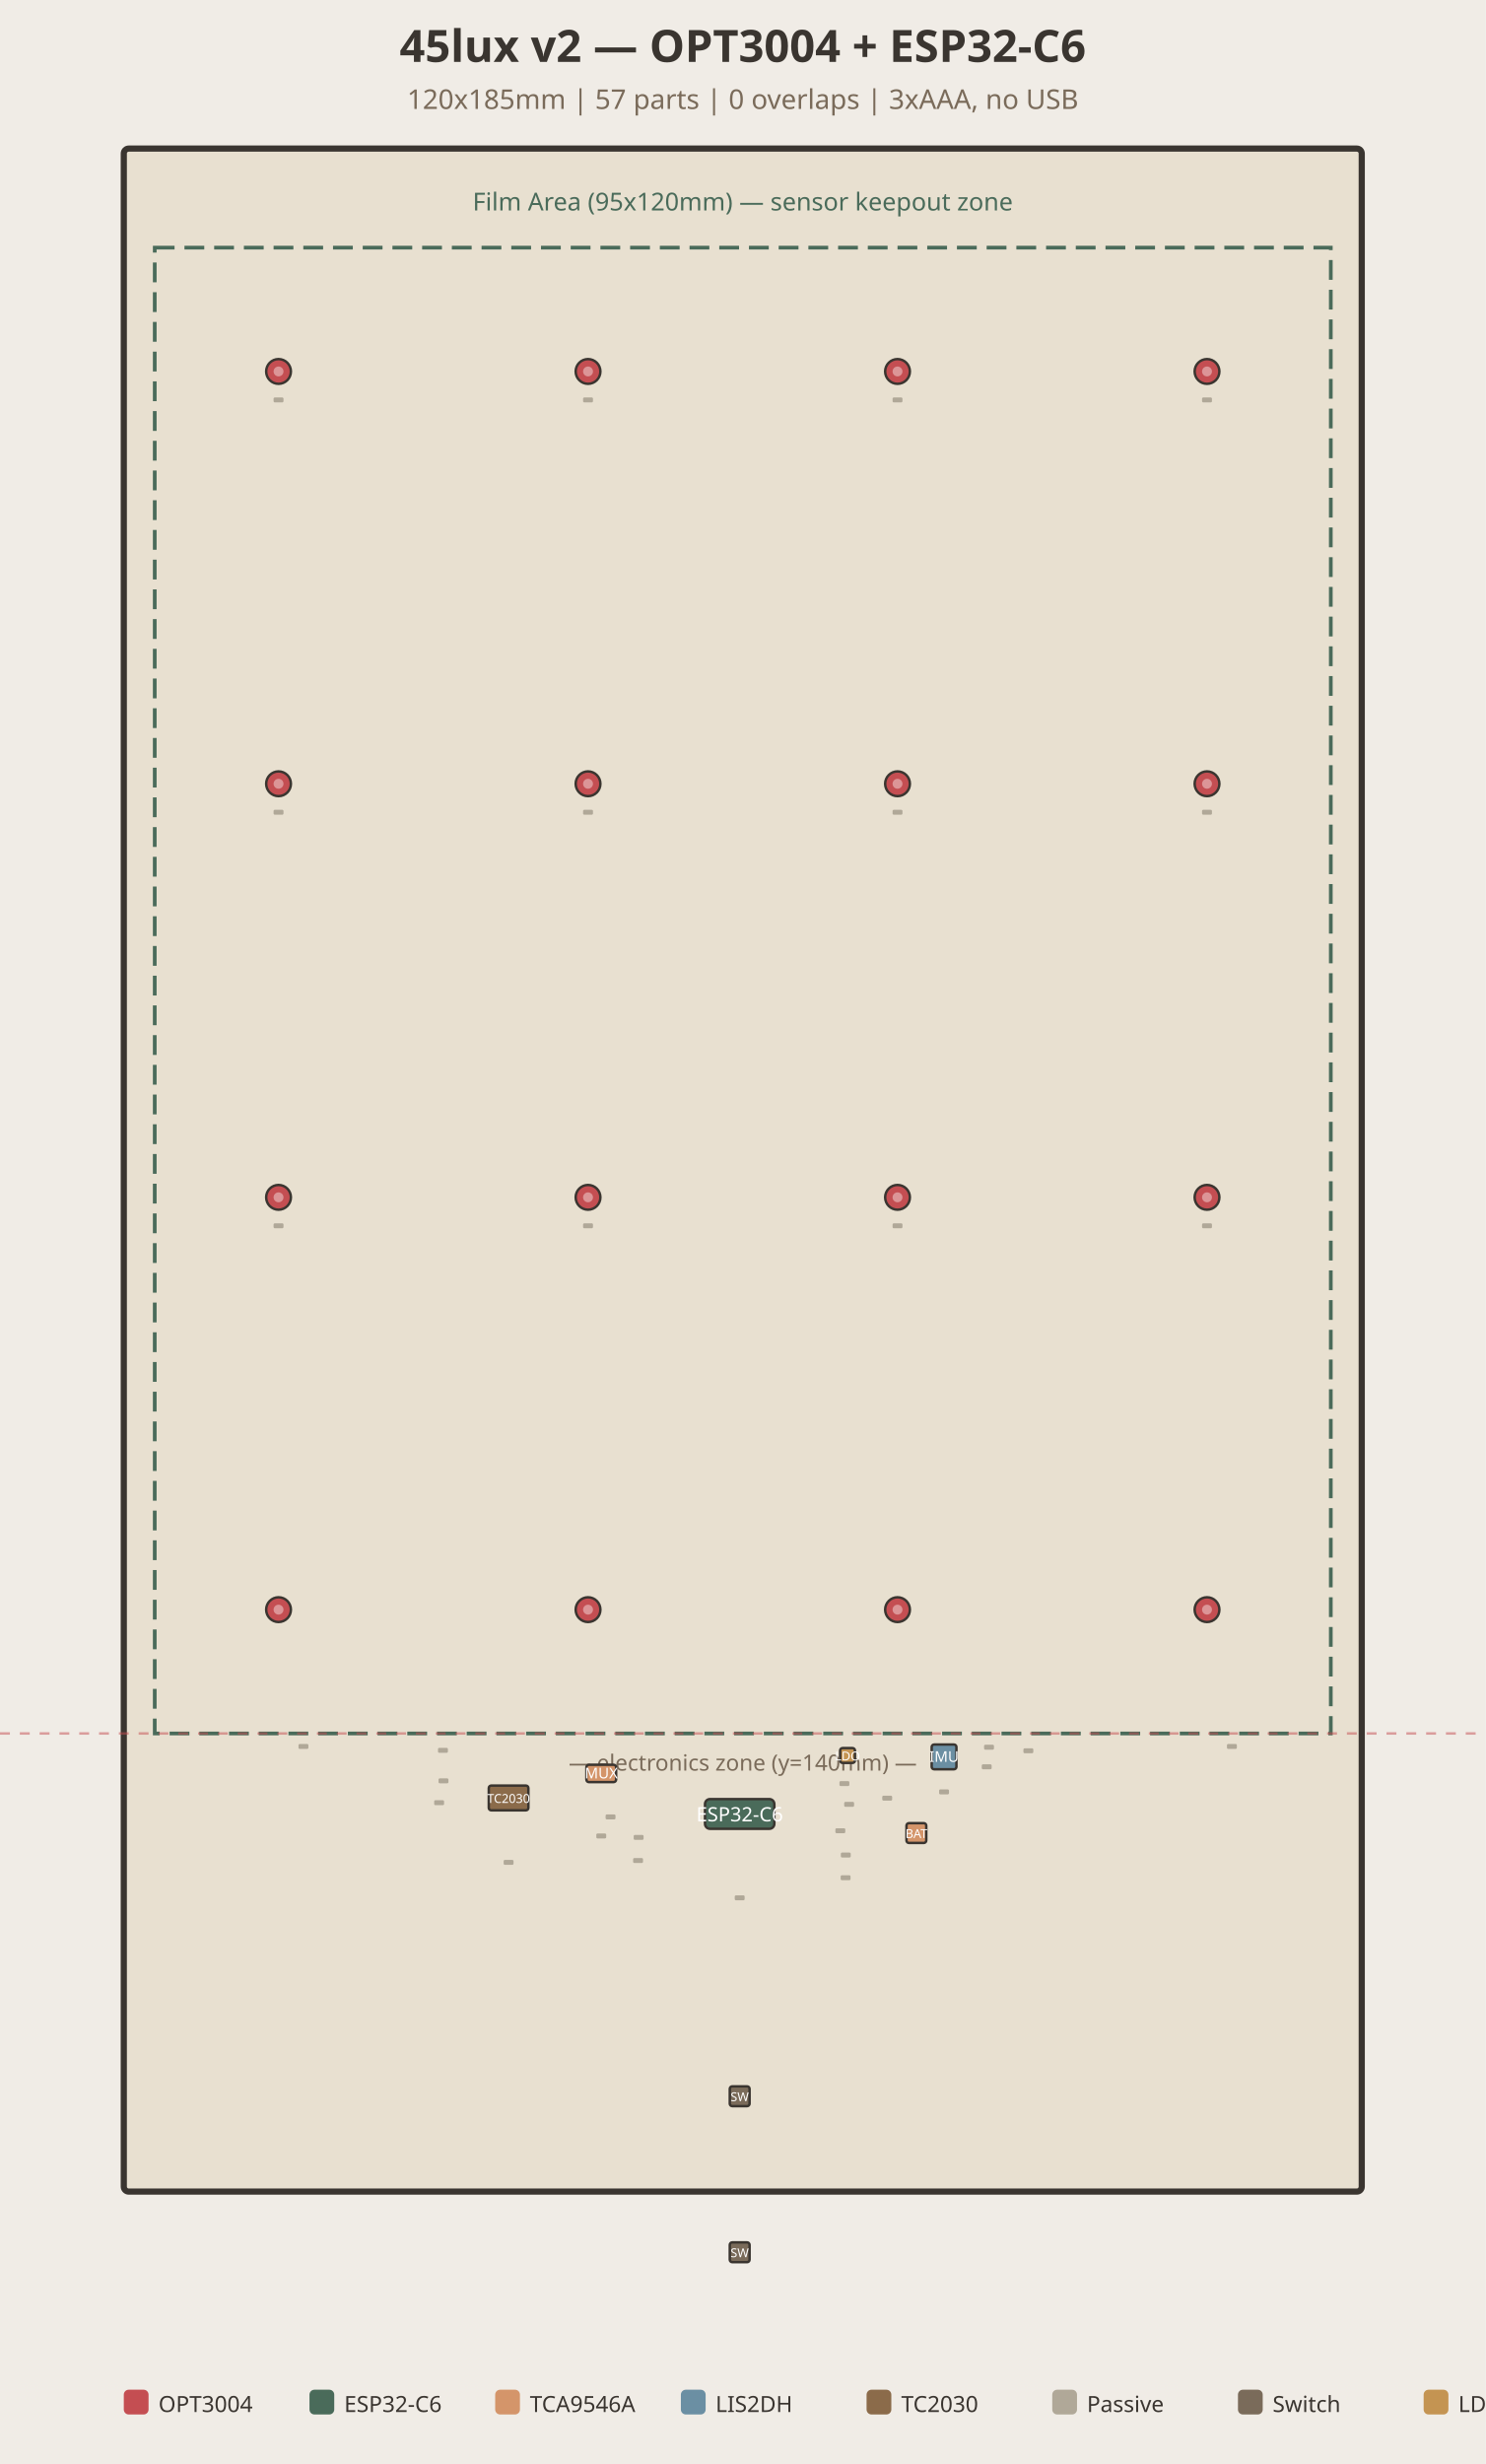
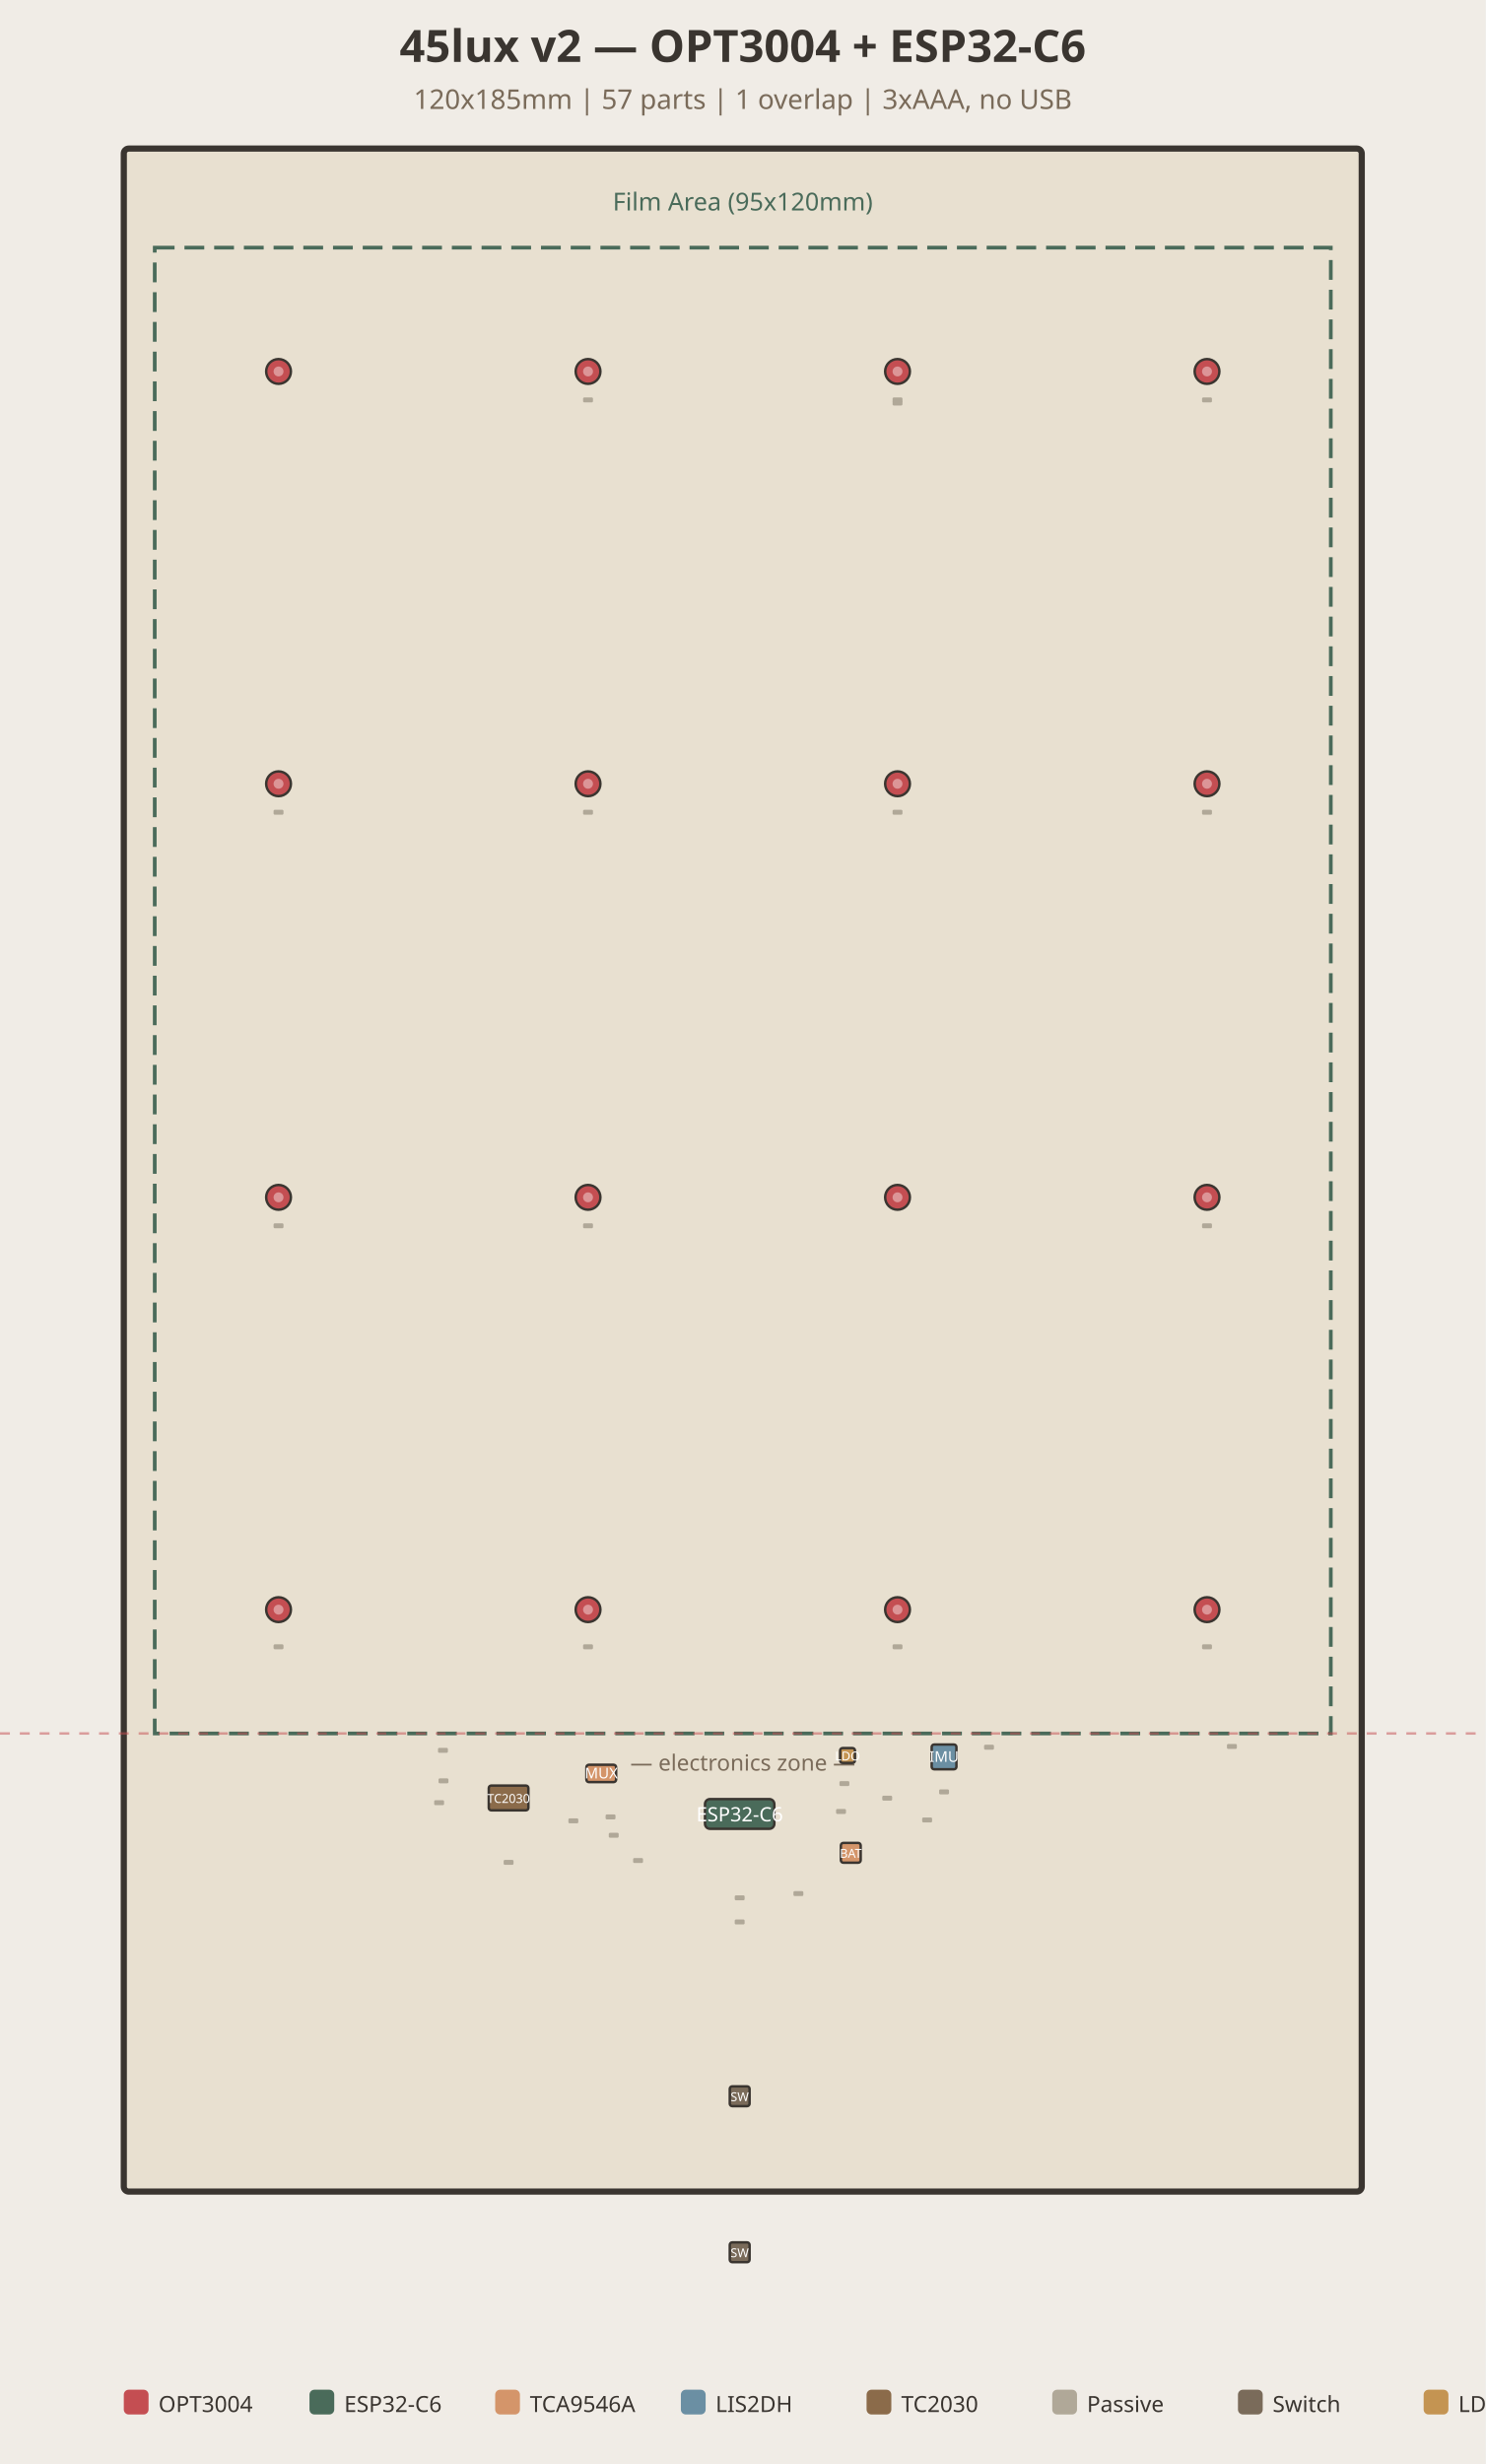
<svg xmlns="http://www.w3.org/2000/svg" width="600.0" height="995.0">
  <rect width="600.0" height="995.0" fill="#f0ece6" />
  <rect x="50.0" y="60.0" width="500.0" height="825.0" fill="#e8e0d0" stroke="#3a3530" stroke-width="2.5" rx="2" />
  <rect x="62.5" y="100.0" width="475.0" height="600.0" fill="none" stroke="#4a6b5a" stroke-width="1.5" stroke-dasharray="8,4" />
-   <text x="300.0" y="85.0" text-anchor="middle" font-size="10" fill="#4a6b5a" font-family="sans-serif">Film Area (95x120mm) — sensor keepout zone</text>
+   <text x="300.0" y="85.0" text-anchor="middle" font-size="10" fill="#4a6b5a" font-family="sans-serif">Film Area (95x120mm)</text>
  <line x1="0" y1="700.0" x2="600.0" y2="700.0" stroke="#c44e52" stroke-width="1" stroke-dasharray="4,4" opacity="0.5" />
-   <text x="300.0" y="715.0" text-anchor="middle" font-size="9" fill="#7a6b5a" font-family="sans-serif">— electronics zone (y=140mm) —</text>
+   <text x="300.0" y="715.0" text-anchor="middle" font-size="9" fill="#7a6b5a" font-family="sans-serif">— electronics zone —</text>
  <circle cx="112.5" cy="150.0" r="5" fill="#c44e52" stroke="#3a3530" stroke-width="1" />
  <circle cx="112.5" cy="150.0" r="2" fill="white" opacity="0.4" />
  <circle cx="237.5" cy="150.0" r="5" fill="#c44e52" stroke="#3a3530" stroke-width="1" />
  <circle cx="237.5" cy="150.0" r="2" fill="white" opacity="0.4" />
  <circle cx="362.5" cy="150.0" r="5" fill="#c44e52" stroke="#3a3530" stroke-width="1" />
  <circle cx="362.5" cy="150.0" r="2" fill="white" opacity="0.4" />
  <circle cx="487.5" cy="150.0" r="5" fill="#c44e52" stroke="#3a3530" stroke-width="1" />
  <circle cx="487.5" cy="150.0" r="2" fill="white" opacity="0.4" />
  <circle cx="112.5" cy="316.5" r="5" fill="#c44e52" stroke="#3a3530" stroke-width="1" />
  <circle cx="112.5" cy="316.5" r="2" fill="white" opacity="0.4" />
  <circle cx="237.5" cy="316.5" r="5" fill="#c44e52" stroke="#3a3530" stroke-width="1" />
  <circle cx="237.5" cy="316.5" r="2" fill="white" opacity="0.4" />
  <circle cx="362.5" cy="316.5" r="5" fill="#c44e52" stroke="#3a3530" stroke-width="1" />
  <circle cx="362.5" cy="316.5" r="2" fill="white" opacity="0.4" />
  <circle cx="487.5" cy="316.5" r="5" fill="#c44e52" stroke="#3a3530" stroke-width="1" />
  <circle cx="487.5" cy="316.5" r="2" fill="white" opacity="0.4" />
  <circle cx="112.5" cy="483.5" r="5" fill="#c44e52" stroke="#3a3530" stroke-width="1" />
  <circle cx="112.5" cy="483.5" r="2" fill="white" opacity="0.4" />
  <circle cx="237.5" cy="483.5" r="5" fill="#c44e52" stroke="#3a3530" stroke-width="1" />
  <circle cx="237.5" cy="483.5" r="2" fill="white" opacity="0.4" />
  <circle cx="362.5" cy="483.5" r="5" fill="#c44e52" stroke="#3a3530" stroke-width="1" />
  <circle cx="362.5" cy="483.5" r="2" fill="white" opacity="0.4" />
  <circle cx="487.5" cy="483.5" r="5" fill="#c44e52" stroke="#3a3530" stroke-width="1" />
  <circle cx="487.5" cy="483.5" r="2" fill="white" opacity="0.4" />
  <circle cx="112.5" cy="650.0" r="5" fill="#c44e52" stroke="#3a3530" stroke-width="1" />
  <circle cx="112.5" cy="650.0" r="2" fill="white" opacity="0.4" />
+   <rect x="110.5" y="664.0" width="4" height="2" fill="#b0a898" stroke="none" rx="0.5" />
  <circle cx="237.5" cy="650.0" r="5" fill="#c44e52" stroke="#3a3530" stroke-width="1" />
  <circle cx="237.5" cy="650.0" r="2" fill="white" opacity="0.4" />
+   <rect x="235.5" y="664.0" width="4" height="2" fill="#b0a898" stroke="none" rx="0.5" />
  <circle cx="362.5" cy="650.0" r="5" fill="#c44e52" stroke="#3a3530" stroke-width="1" />
  <circle cx="362.5" cy="650.0" r="2" fill="white" opacity="0.4" />
+   <rect x="360.5" y="664.0" width="4" height="2" fill="#b0a898" stroke="none" rx="0.5" />
  <circle cx="487.5" cy="650.0" r="5" fill="#c44e52" stroke="#3a3530" stroke-width="1" />
  <circle cx="487.5" cy="650.0" r="2" fill="white" opacity="0.4" />
+   <rect x="485.5" y="664.0" width="4" height="2" fill="#b0a898" stroke="none" rx="0.5" />
  <rect x="339.317" y="705.893" width="6" height="6" fill="#c49452" stroke="#3a3530" rx="1" />
  <text x="342.317" y="710.893" text-anchor="middle" font-size="5" fill="white" font-family="sans-serif">LDO</text>
  <rect x="284.749" y="726.497" width="28" height="12" fill="#4a6b5a" stroke="#3a3530" rx="2" />
  <text x="298.749" y="735.497" text-anchor="middle" font-size="8" fill="white" font-family="sans-serif">ESP32-C6</text>
  <rect x="236.843" y="712.64" width="12" height="7" fill="#d4956a" stroke="#3a3530" rx="1" />
  <text x="242.843" y="718.14" text-anchor="middle" font-size="6" fill="white" font-family="sans-serif">MUX</text>
  <rect x="376.297" y="704.463" width="10" height="10" fill="#6b8fa3" stroke="#3a3530" rx="1" />
  <text x="381.297" y="711.463" text-anchor="middle" font-size="6" fill="white" font-family="sans-serif">IMU</text>
  <rect x="356.337" y="725.122" width="4" height="2" fill="#b0a898" stroke="none" rx="0.5" />
  <rect x="197.413" y="721.04" width="16" height="10" fill="#8b6b4a" stroke="#3a3530" rx="1" />
  <text x="205.413" y="728.04" text-anchor="middle" font-size="5" fill="white" font-family="sans-serif">TC2030</text>
  <rect x="339.051" y="719.235" width="4" height="2" fill="#b0a898" stroke="none" rx="0.5" />
+   <rect x="360.5" y="160.5" width="4" height="2" fill="#b0a898" stroke="none" rx="0.5" />
+   <rect x="110.5" y="494.0" width="4" height="2" fill="#b0a898" stroke="none" rx="0.5" />
+   <rect x="485.5" y="494.0" width="4" height="2" fill="#b0a898" stroke="none" rx="0.5" />
+   <rect x="244.596" y="732.701" width="4" height="2" fill="#b0a898" stroke="none" rx="0.5" />
+   <rect x="495.56" y="704.246" width="4" height="2" fill="#b0a898" stroke="none" rx="0.5" />
  <rect x="397.46" y="704.548" width="4" height="2" fill="#b0a898" stroke="none" rx="0.5" />
+   <rect x="296.749" y="765.372" width="4" height="2" fill="#b0a898" stroke="none" rx="0.5" />
+   <rect x="379.297" y="722.588" width="4" height="2" fill="#b0a898" stroke="none" rx="0.5" />
+   <rect x="176.907" y="705.815" width="4" height="2" fill="#b0a898" stroke="none" rx="0.5" />
+   <rect x="235.5" y="160.5" width="4" height="2" fill="#b0a898" stroke="none" rx="0.5" />
  <rect x="110.5" y="327.0" width="4" height="2" fill="#b0a898" stroke="none" rx="0.5" />
-   <rect x="110.5" y="160.5" width="4" height="2" fill="#b0a898" stroke="none" rx="0.5" />
-   <rect x="360.5" y="160.5" width="4" height="2" fill="#b0a898" stroke="none" rx="0.5" />
-   <rect x="296.749" y="765.372" width="4" height="2" fill="#b0a898" stroke="none" rx="0.5" />
  <rect x="203.413" y="751.052" width="4" height="2" fill="#b0a898" stroke="none" rx="0.5" />
+   <rect x="485.5" y="160.5" width="4" height="2" fill="#b0a898" stroke="none" rx="0.5" />
  <rect x="235.5" y="494.0" width="4" height="2" fill="#b0a898" stroke="none" rx="0.5" />
-   <rect x="379.297" y="722.588" width="4" height="2" fill="#b0a898" stroke="none" rx="0.5" />
-   <rect x="120.56" y="704.246" width="4" height="2" fill="#b0a898" stroke="none" rx="0.5" />
-   <rect x="340.962" y="727.622" width="4" height="2" fill="#b0a898" stroke="none" rx="0.5" />
-   <rect x="235.5" y="160.5" width="4" height="2" fill="#b0a898" stroke="none" rx="0.5" />
-   <rect x="360.5" y="494.0" width="4" height="2" fill="#b0a898" stroke="none" rx="0.5" />
-   <rect x="485.5" y="494.0" width="4" height="2" fill="#b0a898" stroke="none" rx="0.5" />
+   <rect x="235.5" y="327.0" width="4" height="2" fill="#b0a898" stroke="none" rx="0.5" />
  <rect x="360.5" y="327.0" width="4" height="2" fill="#b0a898" stroke="none" rx="0.5" />
-   <rect x="485.5" y="160.5" width="4" height="2" fill="#b0a898" stroke="none" rx="0.5" />
-   <rect x="244.596" y="732.701" width="4" height="2" fill="#b0a898" stroke="none" rx="0.5" />
-   <rect x="176.907" y="705.815" width="4" height="2" fill="#b0a898" stroke="none" rx="0.5" />
-   <rect x="110.5" y="494.0" width="4" height="2" fill="#b0a898" stroke="none" rx="0.5" />
-   <rect x="235.5" y="327.0" width="4" height="2" fill="#b0a898" stroke="none" rx="0.5" />
  <rect x="485.5" y="327.0" width="4" height="2" fill="#b0a898" stroke="none" rx="0.5" />
-   <rect x="495.56" y="704.246" width="4" height="2" fill="#b0a898" stroke="none" rx="0.5" />
-   <rect x="337.408" y="738.281" width="4" height="2" fill="#b0a898" stroke="none" rx="0.5" />
-   <rect x="396.521" y="712.458" width="4" height="2" fill="#b0a898" stroke="none" rx="0.5" />
-   <rect x="366.115" y="736.215" width="8" height="8" fill="#d4956a" stroke="#3a3530" rx="1" />
-   <text x="370.115" y="742.215" text-anchor="middle" font-size="5" fill="white" font-family="sans-serif">BAT</text>
-   <rect x="339.607" y="748.089" width="4" height="2" fill="#b0a898" stroke="none" rx="0.5" />
+   <rect x="245.881" y="740.107" width="4" height="2" fill="#b0a898" stroke="none" rx="0.5" />
+   <rect x="337.682" y="730.497" width="4" height="2" fill="#b0a898" stroke="none" rx="0.5" />
+   <rect x="339.625" y="744.194" width="8" height="8" fill="#d4956a" stroke="#3a3530" rx="1" />
+   <text x="343.625" y="750.194" text-anchor="middle" font-size="5" fill="white" font-family="sans-serif">BAT</text>
+   <rect x="372.466" y="733.927" width="4" height="2" fill="#b0a898" stroke="none" rx="0.5" />
  <rect x="177.12" y="718.131" width="4" height="2" fill="#b0a898" stroke="none" rx="0.5" />
-   <rect x="255.941" y="740.966" width="4" height="2" fill="#b0a898" stroke="none" rx="0.5" />
+   <rect x="296.749" y="775.122" width="4" height="2" fill="#b0a898" stroke="none" rx="0.5" />
  <rect x="175.356" y="726.96" width="4" height="2" fill="#b0a898" stroke="none" rx="0.5" />
-   <rect x="413.349" y="705.987" width="4" height="2" fill="#b0a898" stroke="none" rx="0.5" />
-   <rect x="240.843" y="740.39" width="4" height="2" fill="#b0a898" stroke="none" rx="0.5" />
+   <rect x="360.5" y="161.75" width="4" height="2" fill="#b0a898" stroke="none" rx="0.5" />
+   <rect x="229.57" y="734.283" width="4" height="2" fill="#b0a898" stroke="none" rx="0.5" />
  <rect x="294.749" y="842.497" width="8" height="8" fill="#7a6b5a" stroke="#3a3530" rx="1" />
  <text x="298.749" y="848.497" text-anchor="middle" font-size="5" fill="white" font-family="sans-serif">SW</text>
  <rect x="255.712" y="750.31" width="4" height="2" fill="#b0a898" stroke="none" rx="0.5" />
  <rect x="294.749" y="905.5" width="8" height="8" fill="#7a6b5a" stroke="#3a3530" rx="1" />
  <text x="298.749" y="911.5" text-anchor="middle" font-size="5" fill="white" font-family="sans-serif">SW</text>
-   <rect x="339.533" y="757.26" width="4" height="2" fill="#b0a898" stroke="none" rx="0.5" />
+   <rect x="320.464" y="763.659" width="4" height="2" fill="#b0a898" stroke="none" rx="0.5" />
  <text x="300.0" y="25" text-anchor="middle" font-size="18" fill="#3a3530" font-family="sans-serif" font-weight="bold">45lux v2 — OPT3004 + ESP32-C6</text>
-   <text x="300.0" y="44" text-anchor="middle" font-size="11" fill="#7a6b5a" font-family="sans-serif">120x185mm | 57 parts | 0 overlaps | 3xAAA, no USB</text>
+   <text x="300.0" y="44" text-anchor="middle" font-size="11" fill="#7a6b5a" font-family="sans-serif">120x185mm | 57 parts | 1 overlap | 3xAAA, no USB</text>
  <rect x="50" y="965.0" width="10" height="10" fill="#c44e52" rx="2" />
  <text x="64" y="974.0" font-size="9" fill="#3a3530" font-family="sans-serif">OPT3004</text>
  <rect x="125" y="965.0" width="10" height="10" fill="#4a6b5a" rx="2" />
  <text x="139" y="974.0" font-size="9" fill="#3a3530" font-family="sans-serif">ESP32-C6</text>
  <rect x="200" y="965.0" width="10" height="10" fill="#d4956a" rx="2" />
  <text x="214" y="974.0" font-size="9" fill="#3a3530" font-family="sans-serif">TCA9546A</text>
  <rect x="275" y="965.0" width="10" height="10" fill="#6b8fa3" rx="2" />
  <text x="289" y="974.0" font-size="9" fill="#3a3530" font-family="sans-serif">LIS2DH</text>
  <rect x="350" y="965.0" width="10" height="10" fill="#8b6b4a" rx="2" />
  <text x="364" y="974.0" font-size="9" fill="#3a3530" font-family="sans-serif">TC2030</text>
  <rect x="425" y="965.0" width="10" height="10" fill="#b0a898" rx="2" />
  <text x="439" y="974.0" font-size="9" fill="#3a3530" font-family="sans-serif">Passive</text>
  <rect x="500" y="965.0" width="10" height="10" fill="#7a6b5a" rx="2" />
  <text x="514" y="974.0" font-size="9" fill="#3a3530" font-family="sans-serif">Switch</text>
  <rect x="575" y="965.0" width="10" height="10" fill="#c49452" rx="2" />
  <text x="589" y="974.0" font-size="9" fill="#3a3530" font-family="sans-serif">LDO</text>
</svg>
